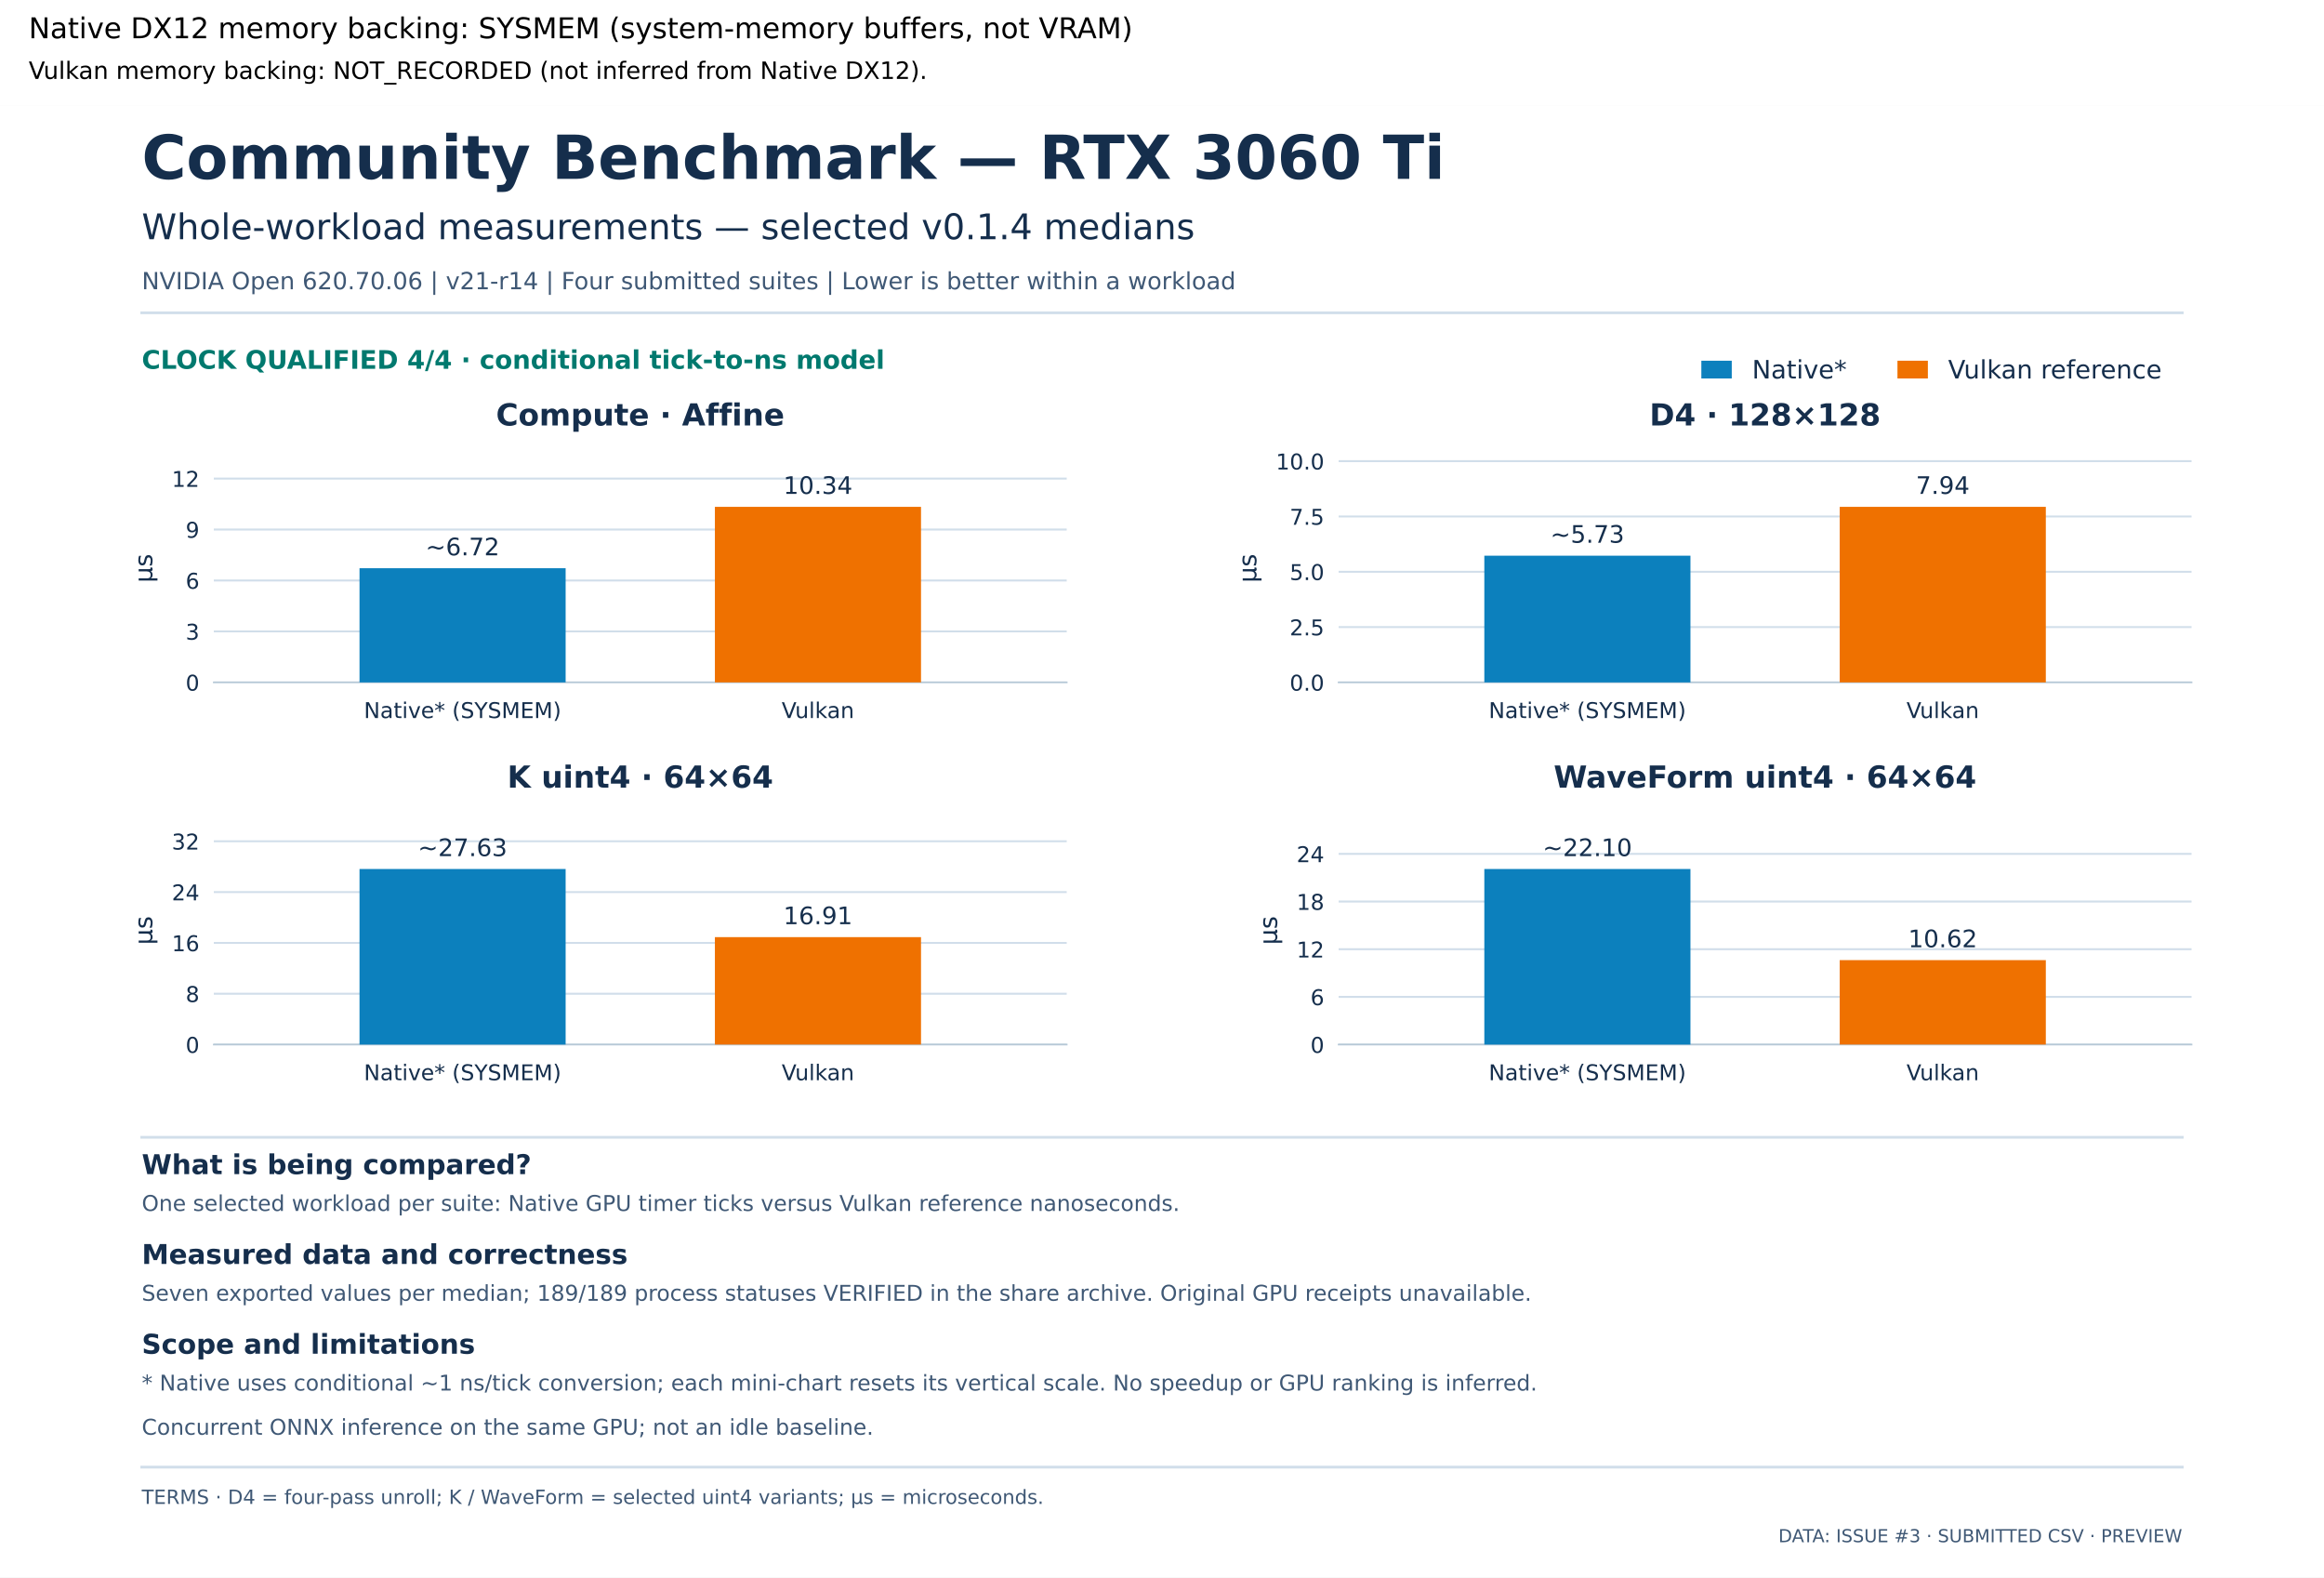
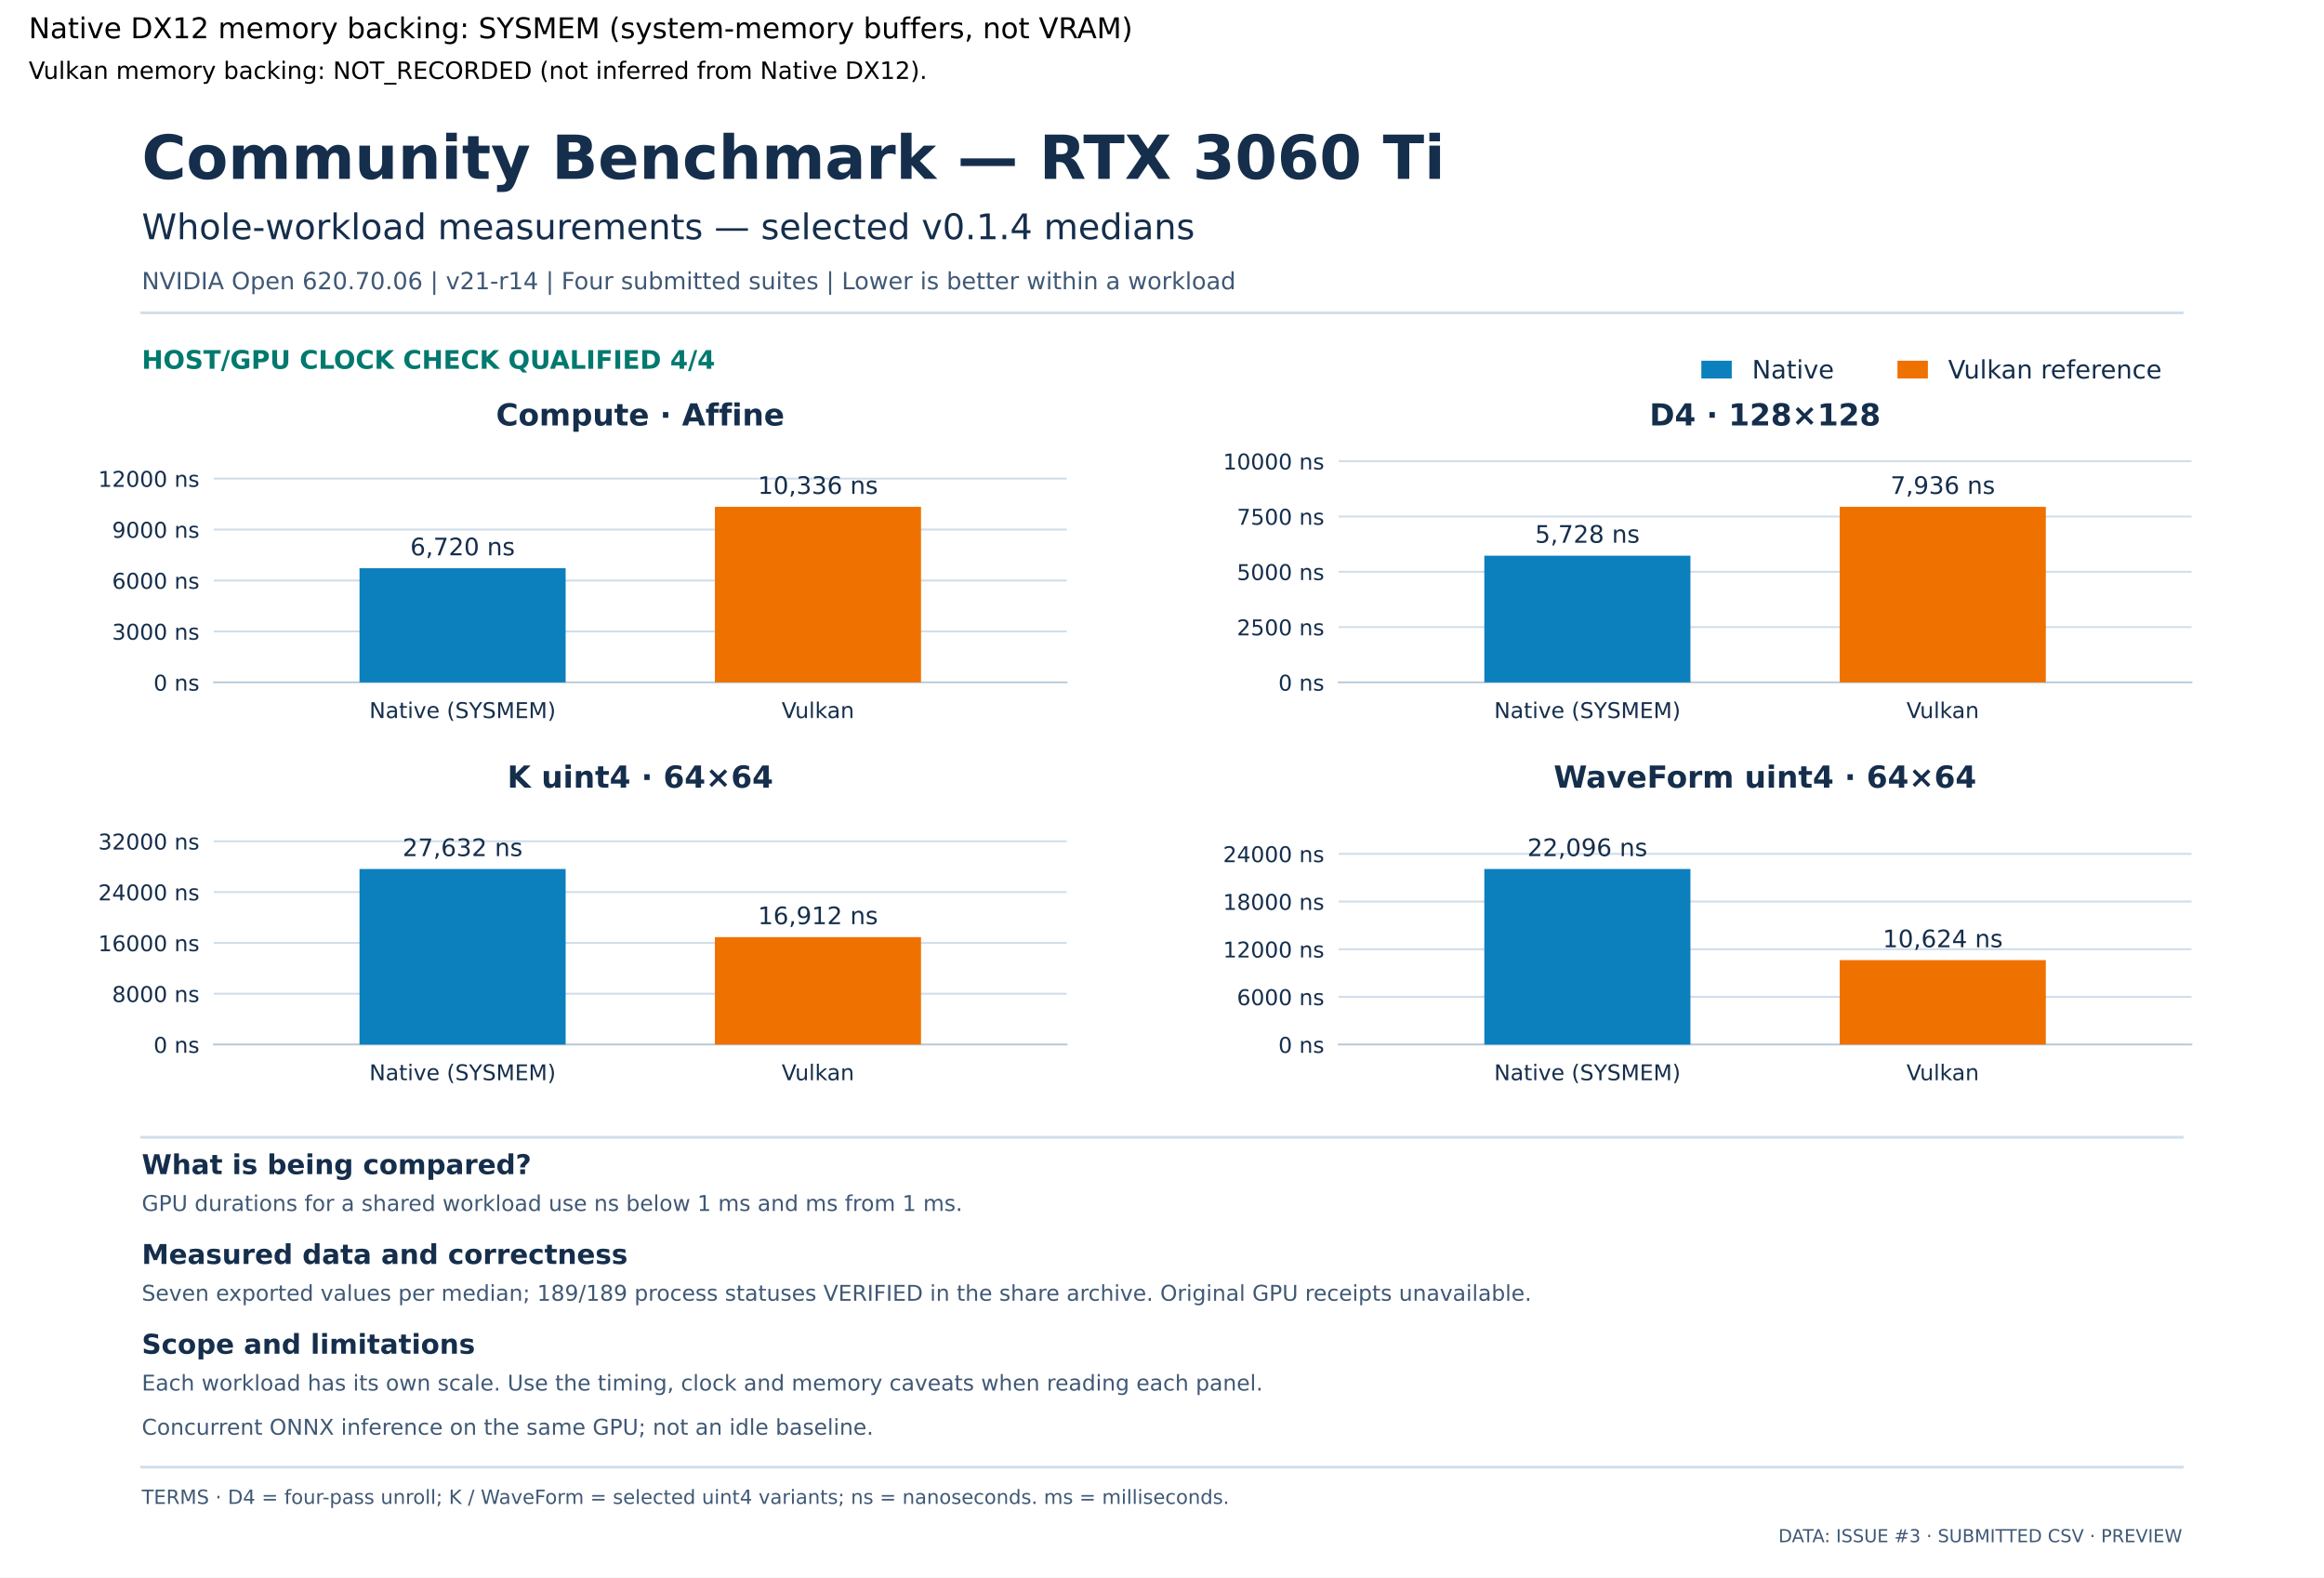
<svg xmlns="http://www.w3.org/2000/svg" width="972pt" height="659.6pt" viewBox="0 0 972 659.6" version="1.1">
  <defs>
    <style type="text/css">*{stroke-linejoin: round; stroke-linecap: butt}</style>
  </defs>
  <g id="memory-backing-label">
    <rect width="972" height="44" fill="white" />
    <text x="12" y="16" font-family="DejaVu Sans" font-size="12">Native DX12 memory backing: SYSMEM (system-memory buffers, not VRAM)</text>
    <text x="12" y="33" font-family="DejaVu Sans" font-size="10">Vulkan memory backing: NOT_RECORDED (not inferred from Native DX12).</text>
  </g>
  <g id="memory-label-offset" transform="translate(0 44)">
    <g id="figure_1">
      <g id="patch_1">
        <path d="M 0 615.6  L 972 615.6  L 972 0  L 0 0  z " style="fill: #ffffff" />
      </g>
      <g id="axes_1">
        <g id="patch_2">
          <path d="M 89.424 241.315  L 446.148 241.315  L 446.148 145.897  L 89.424 145.897  z " style="fill: #ffffff" />
        </g>
        <g id="matplotlib.axis_1">
          <g id="xtick_1">
            <g id="line2d_1" />
            <g id="text_1">
-               <text style="font-size: 9.1px; font-family: 'DejaVu Sans'; text-anchor: middle; fill: #152e4c" x="193.469" y="256.23" transform="rotate(-0 193.4685 256.2298)">Native* (SYSMEM)</text>
+               <text style="font-size: 9.1px; font-family: 'DejaVu Sans'; text-anchor: middle; fill: #152e4c" x="193.469" y="256.23" transform="rotate(-0 193.4685 256.2298)">Native (SYSMEM)</text>
            </g>
          </g>
          <g id="xtick_2">
            <g id="line2d_2" />
            <g id="text_2">
              <text style="font-size: 9.1px; font-family: 'DejaVu Sans'; text-anchor: middle; fill: #152e4c" x="342.103" y="256.23" transform="rotate(-0 342.1035 256.2298)">Vulkan</text>
            </g>
          </g>
        </g>
        <g id="matplotlib.axis_2">
          <g id="ytick_1">
            <g id="line2d_3">
-               <path d="M 89.424 241.315  L 446.148 241.315  " clip-path="url(#p46320de2d2)" style="fill: none; stroke: #d1deea; stroke-width: 0.82; stroke-linecap: square" />
+               <path d="M 89.424 241.315 L 446.148 241.315" clip-path="url(#p46320de2d2)" style="fill: none; stroke: #d1deea; stroke-width: 0.82; stroke-linecap: square" />
            </g>
            <g id="line2d_4" />
            <g id="text_3">
-               <text style="font-size: 9.1px; font-family: 'DejaVu Sans'; text-anchor: end; fill: #152e4c" x="83.424" y="244.772" transform="rotate(-0 83.424 244.7725)">0</text>
+               <text style="font-size: 9.1px; font-family: 'DejaVu Sans'; text-anchor: end; fill: #152e4c" x="83.424" y="244.772" transform="rotate(-0 83.424 244.7725)">0 ns</text>
            </g>
          </g>
          <g id="ytick_2">
            <g id="line2d_5">
-               <path d="M 89.424 220.011  L 446.148 220.011  " clip-path="url(#p46320de2d2)" style="fill: none; stroke: #d1deea; stroke-width: 0.82; stroke-linecap: square" />
+               <path d="M 89.424 220.011 L 446.148 220.011" clip-path="url(#p46320de2d2)" style="fill: none; stroke: #d1deea; stroke-width: 0.82; stroke-linecap: square" />
            </g>
            <g id="line2d_6" />
            <g id="text_4">
-               <text style="font-size: 9.1px; font-family: 'DejaVu Sans'; text-anchor: end; fill: #152e4c" x="83.424" y="223.469" transform="rotate(-0 83.424 223.4688)">3</text>
+               <text style="font-size: 9.1px; font-family: 'DejaVu Sans'; text-anchor: end; fill: #152e4c" x="83.424" y="223.469" transform="rotate(-0 83.424 223.4688)">3000 ns</text>
            </g>
          </g>
          <g id="ytick_3">
            <g id="line2d_7">
-               <path d="M 89.424 198.708  L 446.148 198.708  " clip-path="url(#p46320de2d2)" style="fill: none; stroke: #d1deea; stroke-width: 0.82; stroke-linecap: square" />
+               <path d="M 89.424 198.708 L 446.148 198.708" clip-path="url(#p46320de2d2)" style="fill: none; stroke: #d1deea; stroke-width: 0.82; stroke-linecap: square" />
            </g>
            <g id="line2d_8" />
            <g id="text_5">
-               <text style="font-size: 9.1px; font-family: 'DejaVu Sans'; text-anchor: end; fill: #152e4c" x="83.424" y="202.165" transform="rotate(-0 83.424 202.165)">6</text>
+               <text style="font-size: 9.1px; font-family: 'DejaVu Sans'; text-anchor: end; fill: #152e4c" x="83.424" y="202.165" transform="rotate(-0 83.424 202.165)">6000 ns</text>
            </g>
          </g>
          <g id="ytick_4">
            <g id="line2d_9">
-               <path d="M 89.424 177.404  L 446.148 177.404  " clip-path="url(#p46320de2d2)" style="fill: none; stroke: #d1deea; stroke-width: 0.82; stroke-linecap: square" />
+               <path d="M 89.424 177.404 L 446.148 177.404" clip-path="url(#p46320de2d2)" style="fill: none; stroke: #d1deea; stroke-width: 0.82; stroke-linecap: square" />
            </g>
            <g id="line2d_10" />
            <g id="text_6">
-               <text style="font-size: 9.1px; font-family: 'DejaVu Sans'; text-anchor: end; fill: #152e4c" x="83.424" y="180.861" transform="rotate(-0 83.424 180.8613)">9</text>
+               <text style="font-size: 9.1px; font-family: 'DejaVu Sans'; text-anchor: end; fill: #152e4c" x="83.424" y="180.861" transform="rotate(-0 83.424 180.8613)">9000 ns</text>
            </g>
          </g>
          <g id="ytick_5">
            <g id="line2d_11">
-               <path d="M 89.424 156.1  L 446.148 156.1  " clip-path="url(#p46320de2d2)" style="fill: none; stroke: #d1deea; stroke-width: 0.82; stroke-linecap: square" />
+               <path d="M 89.424 156.1 L 446.148 156.1" clip-path="url(#p46320de2d2)" style="fill: none; stroke: #d1deea; stroke-width: 0.82; stroke-linecap: square" />
            </g>
            <g id="line2d_12" />
            <g id="text_7">
-               <text style="font-size: 9.1px; font-family: 'DejaVu Sans'; text-anchor: end; fill: #152e4c" x="83.424" y="159.558" transform="rotate(-0 83.424 159.5576)">12</text>
+               <text style="font-size: 9.1px; font-family: 'DejaVu Sans'; text-anchor: end; fill: #152e4c" x="83.424" y="159.558" transform="rotate(-0 83.424 159.5576)">12000 ns</text>
            </g>
          </g>
          <g id="text_8">
-             <text style="font-size: 10.4px; font-family: 'DejaVu Sans'; text-anchor: middle; fill: #152e4c" x="63.681" y="193.606" transform="rotate(-90 63.68138 193.6062)">µs</text>
+             <text style="font-size: 10.4px; font-family: 'DejaVu Sans'; text-anchor: middle; fill: #152e4c" x="63.681" y="193.606" transform="rotate(-90 63.68138 193.6062)" />
          </g>
        </g>
        <g id="patch_3">
          <path d="M 89.424 241.315  L 446.148 241.315  " style="fill: none; stroke: #b7c9d7; stroke-width: 0.7; stroke-linejoin: miter; stroke-linecap: square" />
        </g>
        <g id="patch_4">
-           <path d="M 150.364 241.315  L 236.573 241.315  L 236.573 193.595  L 150.364 193.595  z " clip-path="url(#p46320de2d2)" style="fill: #0c80bd" />
+           <path d="M 150.364 241.315 L 236.573 241.315 L 236.573 193.595 L 150.364 193.595 z" clip-path="url(#p46320de2d2)" style="fill: #0c80bd" />
        </g>
        <g id="patch_5">
-           <path d="M 298.999 241.315  L 385.208 241.315  L 385.208 167.917  L 298.999 167.917  z " clip-path="url(#p46320de2d2)" style="fill: #ef7100" />
+           <path d="M 298.999 241.315 L 385.208 241.315 L 385.208 167.917 L 298.999 167.917 z" clip-path="url(#p46320de2d2)" style="fill: #ef7100" />
        </g>
        <g id="text_9">
-           <text style="font-size: 10.1px; font-family: 'DejaVu Sans'; text-anchor: middle; fill: #152e4c" x="193.469" y="188.191" transform="rotate(-0 193.4685 188.1914)">~6.72</text>
+           <text style="font-size: 10.1px; font-family: 'DejaVu Sans'; text-anchor: middle; fill: #152e4c" x="193.469" y="188.191" transform="rotate(-0 193.4685 188.1914)">6,720 ns</text>
        </g>
        <g id="text_10">
-           <text style="font-size: 10.1px; font-family: 'DejaVu Sans'; text-anchor: middle; fill: #152e4c" x="342.103" y="162.513" transform="rotate(-0 342.1035 162.5133)">10.34</text>
+           <text style="font-size: 10.1px; font-family: 'DejaVu Sans'; text-anchor: middle; fill: #152e4c" x="342.103" y="162.513" transform="rotate(-0 342.1035 162.5133)">10,336 ns</text>
        </g>
        <g id="text_11">
          <text style="font-weight: 700; font-size: 12.7px; font-family: 'DejaVu Sans'; text-anchor: middle; fill: #152e4c" x="267.786" y="133.897" transform="rotate(-0 267.786 133.8972)">Compute · Affine</text>
        </g>
      </g>
      <g id="axes_2">
        <g id="patch_6">
          <path d="M 559.872 241.315  L 916.596 241.315  L 916.596 145.897  L 559.872 145.897  z " style="fill: #ffffff" />
        </g>
        <g id="matplotlib.axis_3">
          <g id="xtick_3">
            <g id="line2d_13" />
            <g id="text_12">
-               <text style="font-size: 9.1px; font-family: 'DejaVu Sans'; text-anchor: middle; fill: #152e4c" x="663.917" y="256.23" transform="rotate(-0 663.9165 256.2298)">Native* (SYSMEM)</text>
+               <text style="font-size: 9.1px; font-family: 'DejaVu Sans'; text-anchor: middle; fill: #152e4c" x="663.917" y="256.23" transform="rotate(-0 663.9165 256.2298)">Native (SYSMEM)</text>
            </g>
          </g>
          <g id="xtick_4">
            <g id="line2d_14" />
            <g id="text_13">
              <text style="font-size: 9.1px; font-family: 'DejaVu Sans'; text-anchor: middle; fill: #152e4c" x="812.552" y="256.23" transform="rotate(-0 812.5515 256.2298)">Vulkan</text>
            </g>
          </g>
        </g>
        <g id="matplotlib.axis_4">
          <g id="ytick_6">
            <g id="line2d_15">
-               <path d="M 559.872 241.315  L 916.596 241.315  " clip-path="url(#pf3de6604e5)" style="fill: none; stroke: #d1deea; stroke-width: 0.82; stroke-linecap: square" />
+               <path d="M 559.872 241.315 L 916.596 241.315" clip-path="url(#pf3de6604e5)" style="fill: none; stroke: #d1deea; stroke-width: 0.82; stroke-linecap: square" />
            </g>
            <g id="line2d_16" />
            <g id="text_14">
-               <text style="font-size: 9.1px; font-family: 'DejaVu Sans'; text-anchor: end; fill: #152e4c" x="553.872" y="244.772" transform="rotate(-0 553.872 244.7725)">0.0</text>
+               <text style="font-size: 9.1px; font-family: 'DejaVu Sans'; text-anchor: end; fill: #152e4c" x="553.872" y="244.772" transform="rotate(-0 553.872 244.7725)">0 ns</text>
            </g>
          </g>
          <g id="ytick_7">
            <g id="line2d_17">
-               <path d="M 559.872 218.193  L 916.596 218.193  " clip-path="url(#pf3de6604e5)" style="fill: none; stroke: #d1deea; stroke-width: 0.82; stroke-linecap: square" />
+               <path d="M 559.872 218.193 L 916.596 218.193" clip-path="url(#pf3de6604e5)" style="fill: none; stroke: #d1deea; stroke-width: 0.82; stroke-linecap: square" />
            </g>
            <g id="line2d_18" />
            <g id="text_15">
-               <text style="font-size: 9.1px; font-family: 'DejaVu Sans'; text-anchor: end; fill: #152e4c" x="553.872" y="221.65" transform="rotate(-0 553.872 221.6505)">2.5</text>
+               <text style="font-size: 9.1px; font-family: 'DejaVu Sans'; text-anchor: end; fill: #152e4c" x="553.872" y="221.65" transform="rotate(-0 553.872 221.6505)">2500 ns</text>
            </g>
          </g>
          <g id="ytick_8">
            <g id="line2d_19">
-               <path d="M 559.872 195.071  L 916.596 195.071  " clip-path="url(#pf3de6604e5)" style="fill: none; stroke: #d1deea; stroke-width: 0.82; stroke-linecap: square" />
+               <path d="M 559.872 195.071 L 916.596 195.071" clip-path="url(#pf3de6604e5)" style="fill: none; stroke: #d1deea; stroke-width: 0.82; stroke-linecap: square" />
            </g>
            <g id="line2d_20" />
            <g id="text_16">
-               <text style="font-size: 9.1px; font-family: 'DejaVu Sans'; text-anchor: end; fill: #152e4c" x="553.872" y="198.528" transform="rotate(-0 553.872 198.5285)">5.0</text>
+               <text style="font-size: 9.1px; font-family: 'DejaVu Sans'; text-anchor: end; fill: #152e4c" x="553.872" y="198.528" transform="rotate(-0 553.872 198.5285)">5000 ns</text>
            </g>
          </g>
          <g id="ytick_9">
            <g id="line2d_21">
-               <path d="M 559.872 171.949  L 916.596 171.949  " clip-path="url(#pf3de6604e5)" style="fill: none; stroke: #d1deea; stroke-width: 0.82; stroke-linecap: square" />
+               <path d="M 559.872 171.949 L 916.596 171.949" clip-path="url(#pf3de6604e5)" style="fill: none; stroke: #d1deea; stroke-width: 0.82; stroke-linecap: square" />
            </g>
            <g id="line2d_22" />
            <g id="text_17">
-               <text style="font-size: 9.1px; font-family: 'DejaVu Sans'; text-anchor: end; fill: #152e4c" x="553.872" y="175.407" transform="rotate(-0 553.872 175.4065)">7.5</text>
+               <text style="font-size: 9.1px; font-family: 'DejaVu Sans'; text-anchor: end; fill: #152e4c" x="553.872" y="175.407" transform="rotate(-0 553.872 175.4065)">7500 ns</text>
            </g>
          </g>
          <g id="ytick_10">
            <g id="line2d_23">
-               <path d="M 559.872 148.827  L 916.596 148.827  " clip-path="url(#pf3de6604e5)" style="fill: none; stroke: #d1deea; stroke-width: 0.82; stroke-linecap: square" />
+               <path d="M 559.872 148.827 L 916.596 148.827" clip-path="url(#pf3de6604e5)" style="fill: none; stroke: #d1deea; stroke-width: 0.82; stroke-linecap: square" />
            </g>
            <g id="line2d_24" />
            <g id="text_18">
-               <text style="font-size: 9.1px; font-family: 'DejaVu Sans'; text-anchor: end; fill: #152e4c" x="553.872" y="152.285" transform="rotate(-0 553.872 152.2845)">10.0</text>
+               <text style="font-size: 9.1px; font-family: 'DejaVu Sans'; text-anchor: end; fill: #152e4c" x="553.872" y="152.285" transform="rotate(-0 553.872 152.2845)">10000 ns</text>
            </g>
          </g>
          <g id="text_19">
-             <text style="font-size: 10.4px; font-family: 'DejaVu Sans'; text-anchor: middle; fill: #152e4c" x="525.447" y="193.606" transform="rotate(-90 525.4474 193.6062)">µs</text>
+             <text style="font-size: 10.4px; font-family: 'DejaVu Sans'; text-anchor: middle; fill: #152e4c" x="525.447" y="193.606" transform="rotate(-90 525.4474 193.6062)" />
          </g>
        </g>
        <g id="patch_7">
          <path d="M 559.872 241.315  L 916.596 241.315  " style="fill: none; stroke: #b7c9d7; stroke-width: 0.7; stroke-linejoin: miter; stroke-linecap: square" />
        </g>
        <g id="patch_8">
-           <path d="M 620.812 241.315  L 707.021 241.315  L 707.021 188.338  L 620.812 188.338  z " clip-path="url(#pf3de6604e5)" style="fill: #0c80bd" />
+           <path d="M 620.812 241.315 L 707.021 241.315 L 707.021 188.338 L 620.812 188.338 z" clip-path="url(#pf3de6604e5)" style="fill: #0c80bd" />
        </g>
        <g id="patch_9">
-           <path d="M 769.447 241.315  L 855.656 241.315  L 855.656 167.917  L 769.447 167.917  z " clip-path="url(#pf3de6604e5)" style="fill: #ef7100" />
+           <path d="M 769.447 241.315 L 855.656 241.315 L 855.656 167.917 L 769.447 167.917 z" clip-path="url(#pf3de6604e5)" style="fill: #ef7100" />
        </g>
        <g id="text_20">
-           <text style="font-size: 10.1px; font-family: 'DejaVu Sans'; text-anchor: middle; fill: #152e4c" x="663.917" y="182.935" transform="rotate(-0 663.9165 182.9347)">~5.73</text>
+           <text style="font-size: 10.1px; font-family: 'DejaVu Sans'; text-anchor: middle; fill: #152e4c" x="663.917" y="182.935" transform="rotate(-0 663.9165 182.9347)">5,728 ns</text>
        </g>
        <g id="text_21">
-           <text style="font-size: 10.1px; font-family: 'DejaVu Sans'; text-anchor: middle; fill: #152e4c" x="812.552" y="162.513" transform="rotate(-0 812.5515 162.5133)">7.94</text>
+           <text style="font-size: 10.1px; font-family: 'DejaVu Sans'; text-anchor: middle; fill: #152e4c" x="812.552" y="162.513" transform="rotate(-0 812.5515 162.5133)">7,936 ns</text>
        </g>
        <g id="text_22">
          <text style="font-weight: 700; font-size: 12.7px; font-family: 'DejaVu Sans'; text-anchor: middle; fill: #152e4c" x="738.234" y="133.897" transform="rotate(-0 738.234 133.8972)">D4 · 128×128</text>
        </g>
      </g>
      <g id="axes_3">
        <g id="patch_10">
          <path d="M 89.424 392.753  L 446.148 392.753  L 446.148 297.335  L 89.424 297.335  z " style="fill: #ffffff" />
        </g>
        <g id="matplotlib.axis_5">
          <g id="xtick_5">
            <g id="line2d_25" />
            <g id="text_23">
-               <text style="font-size: 9.1px; font-family: 'DejaVu Sans'; text-anchor: middle; fill: #152e4c" x="193.469" y="407.667" transform="rotate(-0 193.4685 407.6674)">Native* (SYSMEM)</text>
+               <text style="font-size: 9.1px; font-family: 'DejaVu Sans'; text-anchor: middle; fill: #152e4c" x="193.469" y="407.667" transform="rotate(-0 193.4685 407.6674)">Native (SYSMEM)</text>
            </g>
          </g>
          <g id="xtick_6">
            <g id="line2d_26" />
            <g id="text_24">
              <text style="font-size: 9.1px; font-family: 'DejaVu Sans'; text-anchor: middle; fill: #152e4c" x="342.103" y="407.667" transform="rotate(-0 342.1035 407.6674)">Vulkan</text>
            </g>
          </g>
        </g>
        <g id="matplotlib.axis_6">
          <g id="ytick_11">
            <g id="line2d_27">
-               <path d="M 89.424 392.753  L 446.148 392.753  " clip-path="url(#pa6141c8808)" style="fill: none; stroke: #d1deea; stroke-width: 0.82; stroke-linecap: square" />
+               <path d="M 89.424 392.753 L 446.148 392.753" clip-path="url(#pa6141c8808)" style="fill: none; stroke: #d1deea; stroke-width: 0.82; stroke-linecap: square" />
            </g>
            <g id="line2d_28" />
            <g id="text_25">
-               <text style="font-size: 9.1px; font-family: 'DejaVu Sans'; text-anchor: end; fill: #152e4c" x="83.424" y="396.21" transform="rotate(-0 83.424 396.2101)">0</text>
+               <text style="font-size: 9.1px; font-family: 'DejaVu Sans'; text-anchor: end; fill: #152e4c" x="83.424" y="396.21" transform="rotate(-0 83.424 396.2101)">0 ns</text>
            </g>
          </g>
          <g id="ytick_12">
            <g id="line2d_29">
-               <path d="M 89.424 371.503  L 446.148 371.503  " clip-path="url(#pa6141c8808)" style="fill: none; stroke: #d1deea; stroke-width: 0.82; stroke-linecap: square" />
+               <path d="M 89.424 371.503 L 446.148 371.503" clip-path="url(#pa6141c8808)" style="fill: none; stroke: #d1deea; stroke-width: 0.82; stroke-linecap: square" />
            </g>
            <g id="line2d_30" />
            <g id="text_26">
-               <text style="font-size: 9.1px; font-family: 'DejaVu Sans'; text-anchor: end; fill: #152e4c" x="83.424" y="374.96" transform="rotate(-0 83.424 374.9598)">8</text>
+               <text style="font-size: 9.1px; font-family: 'DejaVu Sans'; text-anchor: end; fill: #152e4c" x="83.424" y="374.96" transform="rotate(-0 83.424 374.9598)">8000 ns</text>
            </g>
          </g>
          <g id="ytick_13">
            <g id="line2d_31">
-               <path d="M 89.424 350.252  L 446.148 350.252  " clip-path="url(#pa6141c8808)" style="fill: none; stroke: #d1deea; stroke-width: 0.82; stroke-linecap: square" />
+               <path d="M 89.424 350.252 L 446.148 350.252" clip-path="url(#pa6141c8808)" style="fill: none; stroke: #d1deea; stroke-width: 0.82; stroke-linecap: square" />
            </g>
            <g id="line2d_32" />
            <g id="text_27">
-               <text style="font-size: 9.1px; font-family: 'DejaVu Sans'; text-anchor: end; fill: #152e4c" x="83.424" y="353.71" transform="rotate(-0 83.424 353.7095)">16</text>
+               <text style="font-size: 9.1px; font-family: 'DejaVu Sans'; text-anchor: end; fill: #152e4c" x="83.424" y="353.71" transform="rotate(-0 83.424 353.7095)">16000 ns</text>
            </g>
          </g>
          <g id="ytick_14">
            <g id="line2d_33">
-               <path d="M 89.424 329.002  L 446.148 329.002  " clip-path="url(#pa6141c8808)" style="fill: none; stroke: #d1deea; stroke-width: 0.82; stroke-linecap: square" />
+               <path d="M 89.424 329.002 L 446.148 329.002" clip-path="url(#pa6141c8808)" style="fill: none; stroke: #d1deea; stroke-width: 0.82; stroke-linecap: square" />
            </g>
            <g id="line2d_34" />
            <g id="text_28">
-               <text style="font-size: 9.1px; font-family: 'DejaVu Sans'; text-anchor: end; fill: #152e4c" x="83.424" y="332.459" transform="rotate(-0 83.424 332.4593)">24</text>
+               <text style="font-size: 9.1px; font-family: 'DejaVu Sans'; text-anchor: end; fill: #152e4c" x="83.424" y="332.459" transform="rotate(-0 83.424 332.4593)">24000 ns</text>
            </g>
          </g>
          <g id="ytick_15">
            <g id="line2d_35">
-               <path d="M 89.424 307.752  L 446.148 307.752  " clip-path="url(#pa6141c8808)" style="fill: none; stroke: #d1deea; stroke-width: 0.82; stroke-linecap: square" />
+               <path d="M 89.424 307.752 L 446.148 307.752" clip-path="url(#pa6141c8808)" style="fill: none; stroke: #d1deea; stroke-width: 0.82; stroke-linecap: square" />
            </g>
            <g id="line2d_36" />
            <g id="text_29">
-               <text style="font-size: 9.1px; font-family: 'DejaVu Sans'; text-anchor: end; fill: #152e4c" x="83.424" y="311.209" transform="rotate(-0 83.424 311.209)">32</text>
+               <text style="font-size: 9.1px; font-family: 'DejaVu Sans'; text-anchor: end; fill: #152e4c" x="83.424" y="311.209" transform="rotate(-0 83.424 311.209)">32000 ns</text>
            </g>
          </g>
          <g id="text_30">
-             <text style="font-size: 10.4px; font-family: 'DejaVu Sans'; text-anchor: middle; fill: #152e4c" x="63.681" y="345.044" transform="rotate(-90 63.68138 345.0438)">µs</text>
+             <text style="font-size: 10.4px; font-family: 'DejaVu Sans'; text-anchor: middle; fill: #152e4c" x="63.681" y="345.044" transform="rotate(-90 63.68138 345.0438)" />
          </g>
        </g>
        <g id="patch_11">
          <path d="M 89.424 392.753  L 446.148 392.753  " style="fill: none; stroke: #b7c9d7; stroke-width: 0.7; stroke-linejoin: miter; stroke-linecap: square" />
        </g>
        <g id="patch_12">
-           <path d="M 150.364 392.753  L 236.573 392.753  L 236.573 319.354  L 150.364 319.354  z " clip-path="url(#pa6141c8808)" style="fill: #0c80bd" />
+           <path d="M 150.364 392.753 L 236.573 392.753 L 236.573 319.354 L 150.364 319.354 z" clip-path="url(#pa6141c8808)" style="fill: #0c80bd" />
        </g>
        <g id="patch_13">
-           <path d="M 298.999 392.753  L 385.208 392.753  L 385.208 347.83  L 298.999 347.83  z " clip-path="url(#pa6141c8808)" style="fill: #ef7100" />
+           <path d="M 298.999 392.753 L 385.208 392.753 L 385.208 347.83 L 298.999 347.83 z" clip-path="url(#pa6141c8808)" style="fill: #ef7100" />
        </g>
        <g id="text_31">
-           <text style="font-size: 10.1px; font-family: 'DejaVu Sans'; text-anchor: middle; fill: #152e4c" x="193.469" y="313.951" transform="rotate(-0 193.4685 313.9509)">~27.63</text>
+           <text style="font-size: 10.1px; font-family: 'DejaVu Sans'; text-anchor: middle; fill: #152e4c" x="193.469" y="313.951" transform="rotate(-0 193.4685 313.9509)">27,632 ns</text>
        </g>
        <g id="text_32">
-           <text style="font-size: 10.1px; font-family: 'DejaVu Sans'; text-anchor: middle; fill: #152e4c" x="342.103" y="342.426" transform="rotate(-0 342.1035 342.4263)">16.91</text>
+           <text style="font-size: 10.1px; font-family: 'DejaVu Sans'; text-anchor: middle; fill: #152e4c" x="342.103" y="342.426" transform="rotate(-0 342.1035 342.4263)">16,912 ns</text>
        </g>
        <g id="text_33">
          <text style="font-weight: 700; font-size: 12.7px; font-family: 'DejaVu Sans'; text-anchor: middle; fill: #152e4c" x="267.786" y="285.335" transform="rotate(-0 267.786 285.3348)">K uint4 · 64×64</text>
        </g>
      </g>
      <g id="axes_4">
        <g id="patch_14">
          <path d="M 559.872 392.753  L 916.596 392.753  L 916.596 297.335  L 559.872 297.335  z " style="fill: #ffffff" />
        </g>
        <g id="matplotlib.axis_7">
          <g id="xtick_7">
            <g id="line2d_37" />
            <g id="text_34">
-               <text style="font-size: 9.1px; font-family: 'DejaVu Sans'; text-anchor: middle; fill: #152e4c" x="663.917" y="407.667" transform="rotate(-0 663.9165 407.6674)">Native* (SYSMEM)</text>
+               <text style="font-size: 9.1px; font-family: 'DejaVu Sans'; text-anchor: middle; fill: #152e4c" x="663.917" y="407.667" transform="rotate(-0 663.9165 407.6674)">Native (SYSMEM)</text>
            </g>
          </g>
          <g id="xtick_8">
            <g id="line2d_38" />
            <g id="text_35">
              <text style="font-size: 9.1px; font-family: 'DejaVu Sans'; text-anchor: middle; fill: #152e4c" x="812.552" y="407.667" transform="rotate(-0 812.5515 407.6674)">Vulkan</text>
            </g>
          </g>
        </g>
        <g id="matplotlib.axis_8">
          <g id="ytick_16">
            <g id="line2d_39">
-               <path d="M 559.872 392.753  L 916.596 392.753  " clip-path="url(#pca8c23729d)" style="fill: none; stroke: #d1deea; stroke-width: 0.82; stroke-linecap: square" />
+               <path d="M 559.872 392.753 L 916.596 392.753" clip-path="url(#pca8c23729d)" style="fill: none; stroke: #d1deea; stroke-width: 0.82; stroke-linecap: square" />
            </g>
            <g id="line2d_40" />
            <g id="text_36">
-               <text style="font-size: 9.1px; font-family: 'DejaVu Sans'; text-anchor: end; fill: #152e4c" x="553.872" y="396.21" transform="rotate(-0 553.872 396.2101)">0</text>
+               <text style="font-size: 9.1px; font-family: 'DejaVu Sans'; text-anchor: end; fill: #152e4c" x="553.872" y="396.21" transform="rotate(-0 553.872 396.2101)">0 ns</text>
            </g>
          </g>
          <g id="ytick_17">
            <g id="line2d_41">
-               <path d="M 559.872 372.822  L 916.596 372.822  " clip-path="url(#pca8c23729d)" style="fill: none; stroke: #d1deea; stroke-width: 0.82; stroke-linecap: square" />
+               <path d="M 559.872 372.822 L 916.596 372.822" clip-path="url(#pca8c23729d)" style="fill: none; stroke: #d1deea; stroke-width: 0.82; stroke-linecap: square" />
            </g>
            <g id="line2d_42" />
            <g id="text_37">
-               <text style="font-size: 9.1px; font-family: 'DejaVu Sans'; text-anchor: end; fill: #152e4c" x="553.872" y="376.279" transform="rotate(-0 553.872 376.2793)">6</text>
+               <text style="font-size: 9.1px; font-family: 'DejaVu Sans'; text-anchor: end; fill: #152e4c" x="553.872" y="376.279" transform="rotate(-0 553.872 376.2793)">6000 ns</text>
            </g>
          </g>
          <g id="ytick_18">
            <g id="line2d_43">
-               <path d="M 559.872 352.891  L 916.596 352.891  " clip-path="url(#pca8c23729d)" style="fill: none; stroke: #d1deea; stroke-width: 0.82; stroke-linecap: square" />
+               <path d="M 559.872 352.891 L 916.596 352.891" clip-path="url(#pca8c23729d)" style="fill: none; stroke: #d1deea; stroke-width: 0.82; stroke-linecap: square" />
            </g>
            <g id="line2d_44" />
            <g id="text_38">
-               <text style="font-size: 9.1px; font-family: 'DejaVu Sans'; text-anchor: end; fill: #152e4c" x="553.872" y="356.349" transform="rotate(-0 553.872 356.3485)">12</text>
+               <text style="font-size: 9.1px; font-family: 'DejaVu Sans'; text-anchor: end; fill: #152e4c" x="553.872" y="356.349" transform="rotate(-0 553.872 356.3485)">12000 ns</text>
            </g>
          </g>
          <g id="ytick_19">
            <g id="line2d_45">
-               <path d="M 559.872 332.96  L 916.596 332.96  " clip-path="url(#pca8c23729d)" style="fill: none; stroke: #d1deea; stroke-width: 0.82; stroke-linecap: square" />
+               <path d="M 559.872 332.96 L 916.596 332.96" clip-path="url(#pca8c23729d)" style="fill: none; stroke: #d1deea; stroke-width: 0.82; stroke-linecap: square" />
            </g>
            <g id="line2d_46" />
            <g id="text_39">
-               <text style="font-size: 9.1px; font-family: 'DejaVu Sans'; text-anchor: end; fill: #152e4c" x="553.872" y="336.418" transform="rotate(-0 553.872 336.4177)">18</text>
+               <text style="font-size: 9.1px; font-family: 'DejaVu Sans'; text-anchor: end; fill: #152e4c" x="553.872" y="336.418" transform="rotate(-0 553.872 336.4177)">18000 ns</text>
            </g>
          </g>
          <g id="ytick_20">
            <g id="line2d_47">
-               <path d="M 559.872 313.03  L 916.596 313.03  " clip-path="url(#pca8c23729d)" style="fill: none; stroke: #d1deea; stroke-width: 0.82; stroke-linecap: square" />
+               <path d="M 559.872 313.03 L 916.596 313.03" clip-path="url(#pca8c23729d)" style="fill: none; stroke: #d1deea; stroke-width: 0.82; stroke-linecap: square" />
            </g>
            <g id="line2d_48" />
            <g id="text_40">
-               <text style="font-size: 9.1px; font-family: 'DejaVu Sans'; text-anchor: end; fill: #152e4c" x="553.872" y="316.487" transform="rotate(-0 553.872 316.4869)">24</text>
+               <text style="font-size: 9.1px; font-family: 'DejaVu Sans'; text-anchor: end; fill: #152e4c" x="553.872" y="316.487" transform="rotate(-0 553.872 316.4869)">24000 ns</text>
            </g>
          </g>
          <g id="text_41">
-             <text style="font-size: 10.4px; font-family: 'DejaVu Sans'; text-anchor: middle; fill: #152e4c" x="534.129" y="345.044" transform="rotate(-90 534.1294 345.0438)">µs</text>
+             <text style="font-size: 10.4px; font-family: 'DejaVu Sans'; text-anchor: middle; fill: #152e4c" x="534.129" y="345.044" transform="rotate(-90 534.1294 345.0438)" />
          </g>
        </g>
        <g id="patch_15">
          <path d="M 559.872 392.753  L 916.596 392.753  " style="fill: none; stroke: #b7c9d7; stroke-width: 0.7; stroke-linejoin: miter; stroke-linecap: square" />
        </g>
        <g id="patch_16">
-           <path d="M 620.812 392.753  L 707.021 392.753  L 707.021 319.354  L 620.812 319.354  z " clip-path="url(#pca8c23729d)" style="fill: #0c80bd" />
+           <path d="M 620.812 392.753 L 707.021 392.753 L 707.021 319.354 L 620.812 319.354 z" clip-path="url(#pca8c23729d)" style="fill: #0c80bd" />
        </g>
        <g id="patch_17">
-           <path d="M 769.447 392.753  L 855.656 392.753  L 855.656 357.462  L 769.447 357.462  z " clip-path="url(#pca8c23729d)" style="fill: #ef7100" />
+           <path d="M 769.447 392.753 L 855.656 392.753 L 855.656 357.462 L 769.447 357.462 z" clip-path="url(#pca8c23729d)" style="fill: #ef7100" />
        </g>
        <g id="text_42">
-           <text style="font-size: 10.1px; font-family: 'DejaVu Sans'; text-anchor: middle; fill: #152e4c" x="663.917" y="313.951" transform="rotate(-0 663.9165 313.9509)">~22.10</text>
+           <text style="font-size: 10.1px; font-family: 'DejaVu Sans'; text-anchor: middle; fill: #152e4c" x="663.917" y="313.951" transform="rotate(-0 663.9165 313.9509)">22,096 ns</text>
        </g>
        <g id="text_43">
-           <text style="font-size: 10.1px; font-family: 'DejaVu Sans'; text-anchor: middle; fill: #152e4c" x="812.552" y="352.059" transform="rotate(-0 812.5515 352.0586)">10.62</text>
+           <text style="font-size: 10.1px; font-family: 'DejaVu Sans'; text-anchor: middle; fill: #152e4c" x="812.552" y="352.059" transform="rotate(-0 812.5515 352.0586)">10,624 ns</text>
        </g>
        <g id="text_44">
          <text style="font-weight: 700; font-size: 12.7px; font-family: 'DejaVu Sans'; text-anchor: middle; fill: #152e4c" x="738.234" y="285.335" transform="rotate(-0 738.234 285.3348)">WaveForm uint4 · 64×64</text>
        </g>
      </g>
      <g id="line2d_49">
        <path d="M 59.292 86.8  L 912.708 86.8  " style="fill: none; stroke: #d1deea; stroke-width: 1.15; stroke-linecap: square" />
      </g>
      <g id="line2d_50">
        <path d="M 59.292 431.536  L 912.708 431.536  " style="fill: none; stroke: #d1deea; stroke-width: 1.15; stroke-linecap: square" />
      </g>
      <g id="line2d_51">
        <path d="M 59.292 569.43  L 912.708 569.43  " style="fill: none; stroke: #d1deea; stroke-width: 1.15; stroke-linecap: square" />
      </g>
      <g id="text_45">
        <text style="font-weight: 700; font-size: 25.4px; font-family: 'DejaVu Sans'; text-anchor: start; fill: #152e4c" x="59.292" y="30.78" transform="rotate(-0 59.292 30.78)">Community Benchmark — RTX 3060 Ti</text>
      </g>
      <g id="text_46">
        <text style="font-size: 14.8px; font-family: 'DejaVu Sans'; text-anchor: start; fill: #152e4c" x="59.292" y="56.02" transform="rotate(-0 59.292 56.0196)">Whole-workload measurements — selected v0.1.4 medians</text>
      </g>
      <g id="text_47">
        <text style="font-size: 9.9px; font-family: 'DejaVu Sans'; text-anchor: start; fill: #3f5875" x="59.292" y="76.95" transform="rotate(-0 59.292 76.95)">NVIDIA Open 620.70.06  |  v21-r14  |  Four submitted suites  |  Lower is better within a workload</text>
      </g>
      <g id="text_48">
-         <text style="font-weight: 700; font-size: 10.7px; font-family: 'DejaVu Sans'; text-anchor: start; fill: #00796e" x="59.292" y="110.192" transform="rotate(-0 59.292 110.1924)">CLOCK QUALIFIED 4/4 · conditional tick-to-ns model</text>
+         <text style="font-weight: 700; font-size: 10.7px; font-family: 'DejaVu Sans'; text-anchor: start; fill: #00796e" x="59.292" y="110.192" transform="rotate(-0 59.292 110.1924)">HOST/GPU CLOCK CHECK QUALIFIED 4/4</text>
      </g>
      <g id="text_49">
        <text style="font-weight: 700; font-size: 11.4px; font-family: 'DejaVu Sans'; text-anchor: start; fill: #152e4c" x="59.292" y="446.926" transform="rotate(-0 59.292 446.9256)">What is being compared?</text>
      </g>
      <g id="text_50">
-         <text style="font-size: 9.1px; font-family: 'DejaVu Sans'; text-anchor: start; fill: #3f5875" x="59.292" y="462.316" transform="rotate(-0 59.292 462.3156)">One selected workload per suite: Native GPU timer ticks versus Vulkan reference nanoseconds.</text>
+         <text style="font-size: 9.1px; font-family: 'DejaVu Sans'; text-anchor: start; fill: #3f5875" x="59.292" y="462.316" transform="rotate(-0 59.292 462.3156)">GPU durations for a shared workload use ns below 1 ms and ms from 1 ms.</text>
      </g>
      <g id="text_51">
        <text style="font-weight: 700; font-size: 11.4px; font-family: 'DejaVu Sans'; text-anchor: start; fill: #152e4c" x="59.292" y="484.477" transform="rotate(-0 59.292 484.4772)">Measured data and correctness</text>
      </g>
      <g id="text_52">
        <text style="font-size: 9.1px; font-family: 'DejaVu Sans'; text-anchor: start; fill: #3f5875" x="59.292" y="499.867" transform="rotate(-0 59.292 499.8672)">Seven exported values per median; 189/189 process statuses VERIFIED in the share archive. Original GPU receipts unavailable.</text>
      </g>
      <g id="text_53">
        <text style="font-weight: 700; font-size: 11.4px; font-family: 'DejaVu Sans'; text-anchor: start; fill: #152e4c" x="59.292" y="522.029" transform="rotate(-0 59.292 522.0288)">Scope and limitations</text>
      </g>
      <g id="text_54">
-         <text style="font-size: 9.1px; font-family: 'DejaVu Sans'; text-anchor: start; fill: #3f5875" x="59.292" y="537.419" transform="rotate(-0 59.292 537.4188)">* Native uses conditional ~1 ns/tick conversion; each mini-chart resets its vertical scale. No speedup or GPU ranking is inferred.</text>
+         <text style="font-size: 9.1px; font-family: 'DejaVu Sans'; text-anchor: start; fill: #3f5875" x="59.292" y="537.419" transform="rotate(-0 59.292 537.4188)">Each workload has its own scale. Use the timing, clock and memory caveats when reading each panel.</text>
      </g>
      <g id="text_55">
        <text style="font-size: 9.1px; font-family: 'DejaVu Sans'; text-anchor: start; fill: #3f5875" x="59.292" y="555.887" transform="rotate(-0 59.292 555.8868)">Concurrent ONNX inference on the same GPU; not an idle baseline.</text>
      </g>
      <g id="text_56">
-         <text style="font-size: 8.2px; font-family: 'DejaVu Sans'; text-anchor: start; fill: #3f5875" x="59.292" y="584.82" transform="rotate(-0 59.292 584.82)">TERMS  ·  D4 = four-pass unroll; K / WaveForm = selected uint4 variants; µs = microseconds.</text>
+         <text style="font-size: 8.2px; font-family: 'DejaVu Sans'; text-anchor: start; fill: #3f5875" x="59.292" y="584.82" transform="rotate(-0 59.292 584.82)">TERMS  ·  D4 = four-pass unroll; K / WaveForm = selected uint4 variants; ns = nanoseconds. ms = milliseconds.</text>
      </g>
      <g id="text_57">
        <text style="font-size: 7.5px; font-family: 'DejaVu Sans'; text-anchor: end; fill: #3f5875" x="912.708" y="600.826" transform="rotate(-0 912.708 600.8256)">DATA: ISSUE #3 · SUBMITTED CSV · PREVIEW</text>
      </g>
      <g id="legend_1">
        <g id="patch_18">
          <path d="M 711.579 114.244  L 724.299 114.244  L 724.299 106.824  L 711.579 106.824  z " style="fill: #0c80bd" />
        </g>
        <g id="text_58">
-           <text style="font-size: 10.6px; font-family: 'DejaVu Sans'; text-anchor: start; fill: #152e4c" x="732.779" y="114.244" transform="rotate(-0 732.7794 114.2435)">Native*</text>
+           <text style="font-size: 10.6px; font-family: 'DejaVu Sans'; text-anchor: start; fill: #152e4c" x="732.779" y="114.244" transform="rotate(-0 732.7794 114.2435)">Native</text>
        </g>
        <g id="patch_19">
          <path d="M 793.602 114.244  L 806.322 114.244  L 806.322 106.824  L 793.602 106.824  z " style="fill: #ef7100" />
        </g>
        <g id="text_59">
          <text style="font-size: 10.6px; font-family: 'DejaVu Sans'; text-anchor: start; fill: #152e4c" x="814.802" y="114.244" transform="rotate(-0 814.8019 114.2435)">Vulkan reference</text>
        </g>
      </g>
    </g>
    <defs>
      <clipPath id="p46320de2d2">
        <rect x="89.424" y="145.897" width="356.724" height="95.418" />
      </clipPath>
      <clipPath id="pf3de6604e5">
        <rect x="559.872" y="145.897" width="356.724" height="95.418" />
      </clipPath>
      <clipPath id="pa6141c8808">
        <rect x="89.424" y="297.335" width="356.724" height="95.418" />
      </clipPath>
      <clipPath id="pca8c23729d">
        <rect x="559.872" y="297.335" width="356.724" height="95.418" />
      </clipPath>
    </defs>
  </g>
</svg>
